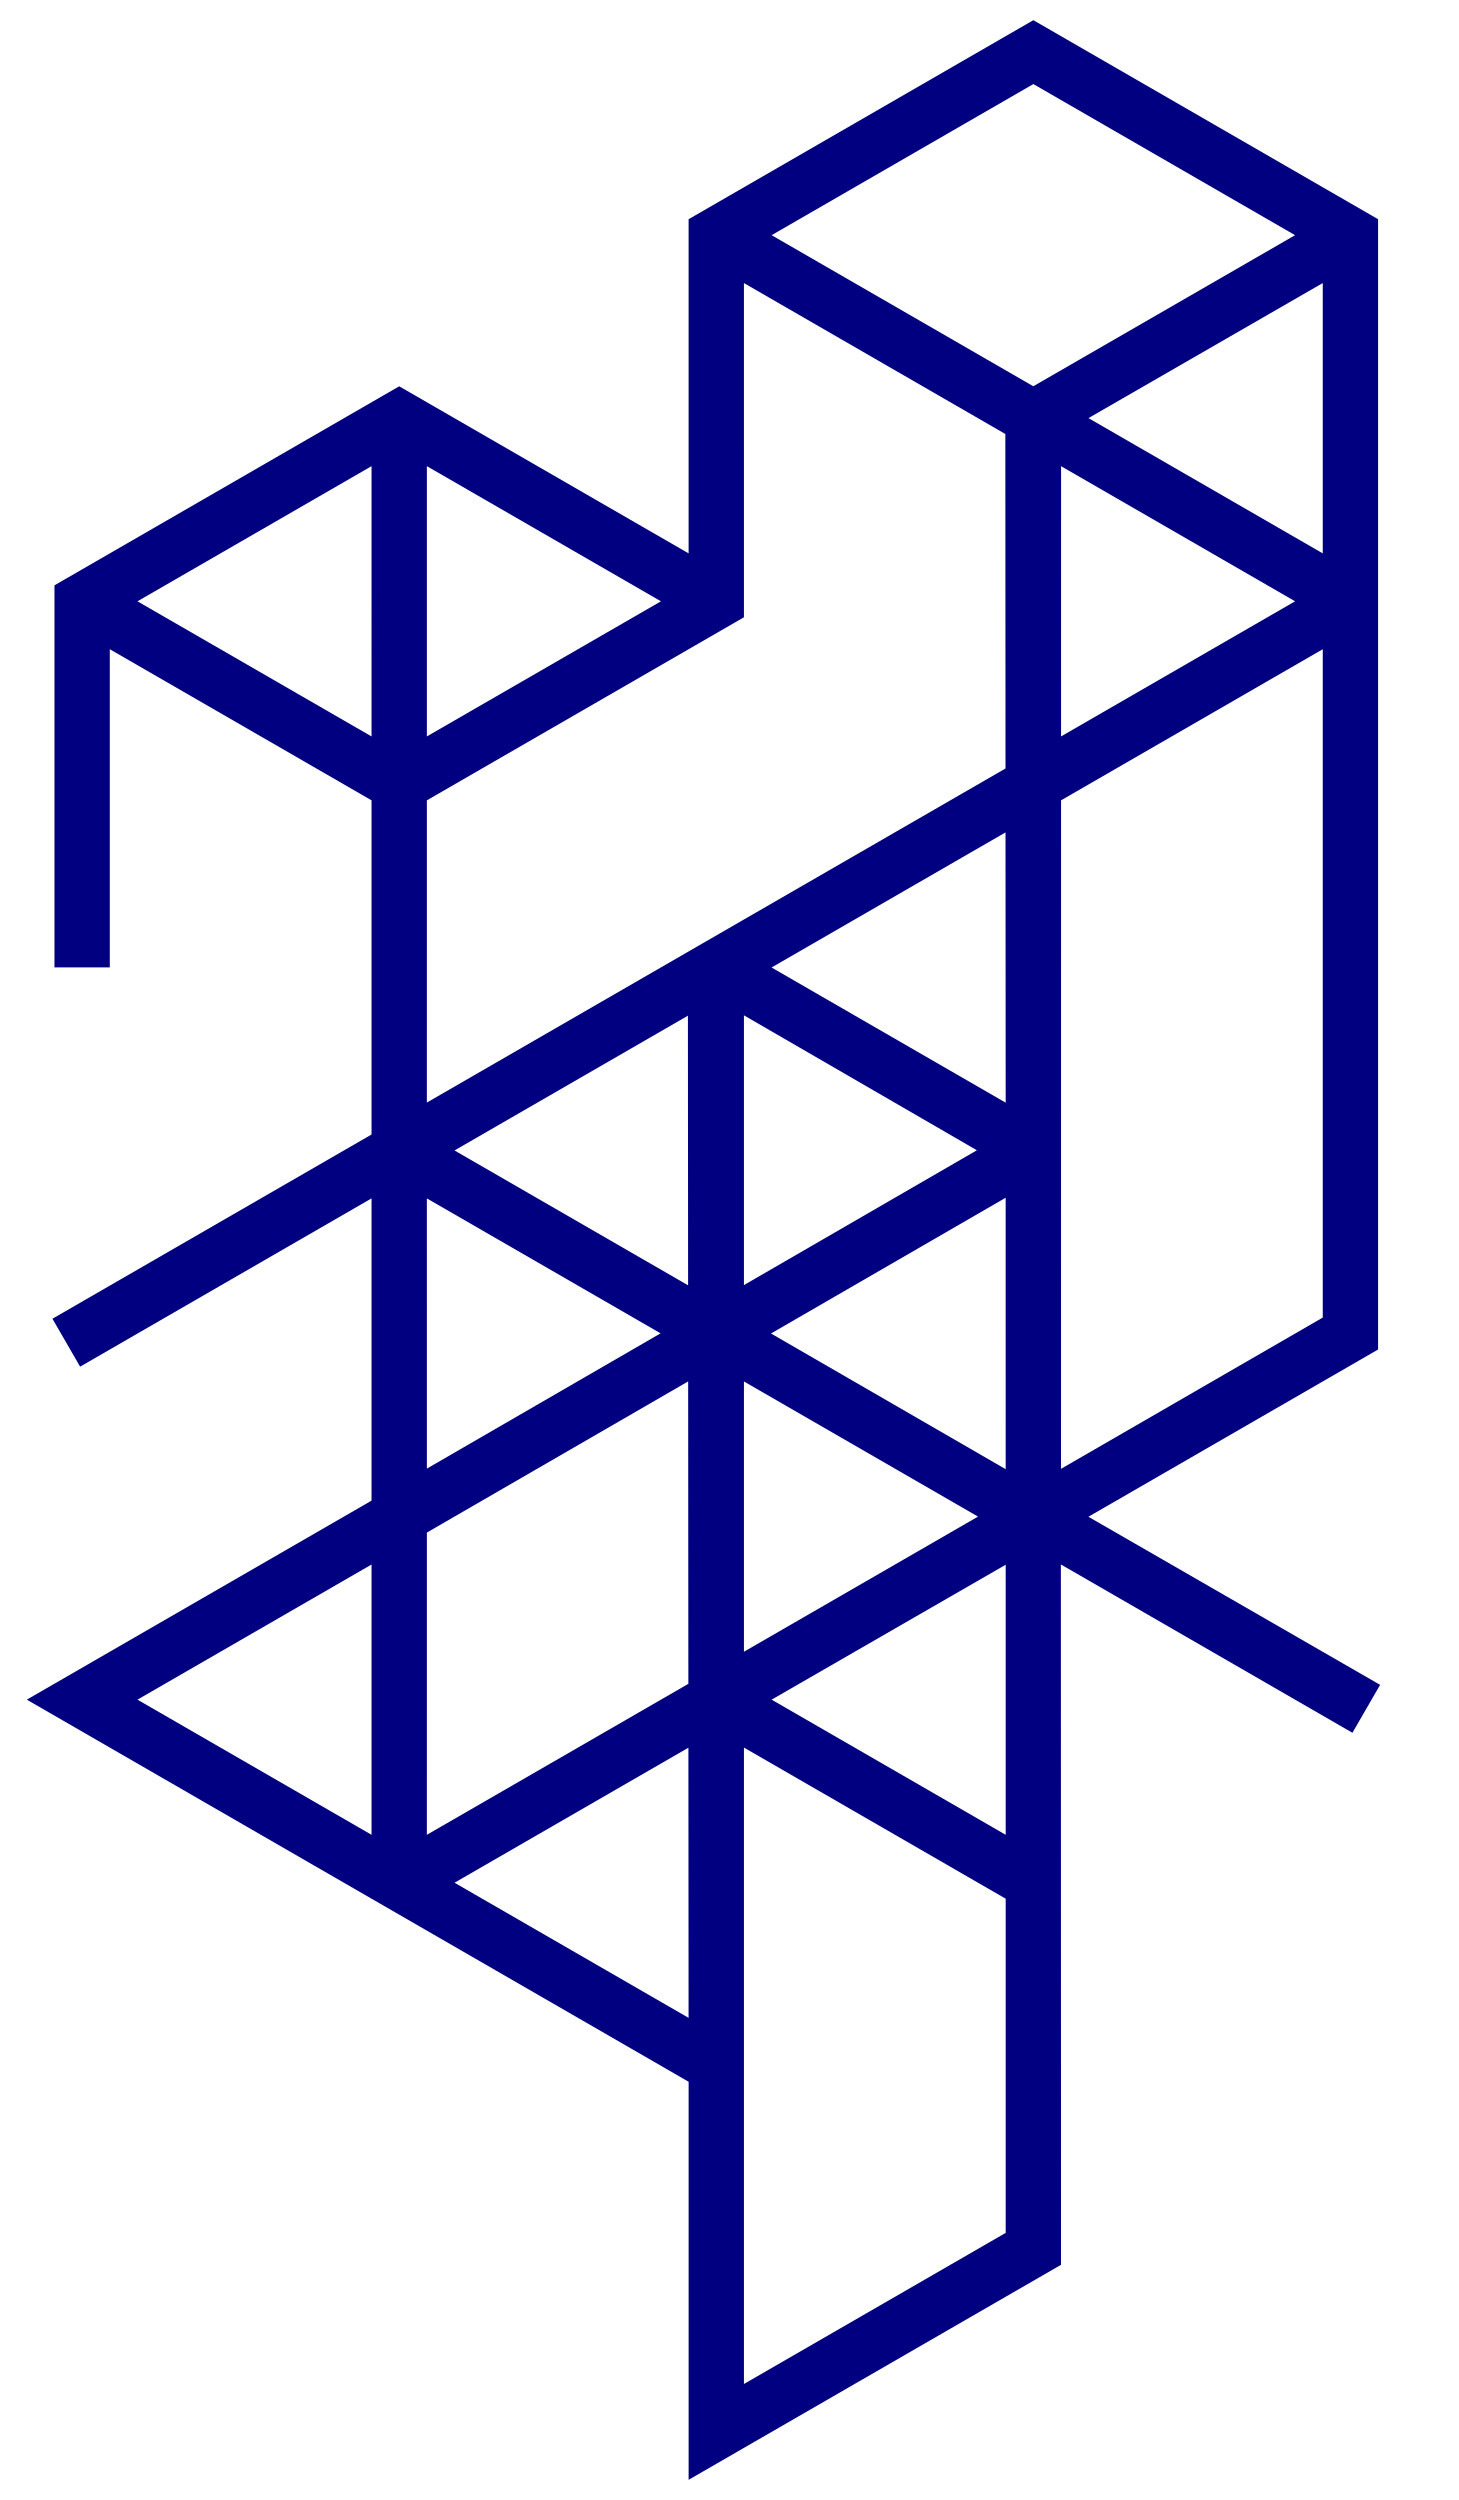
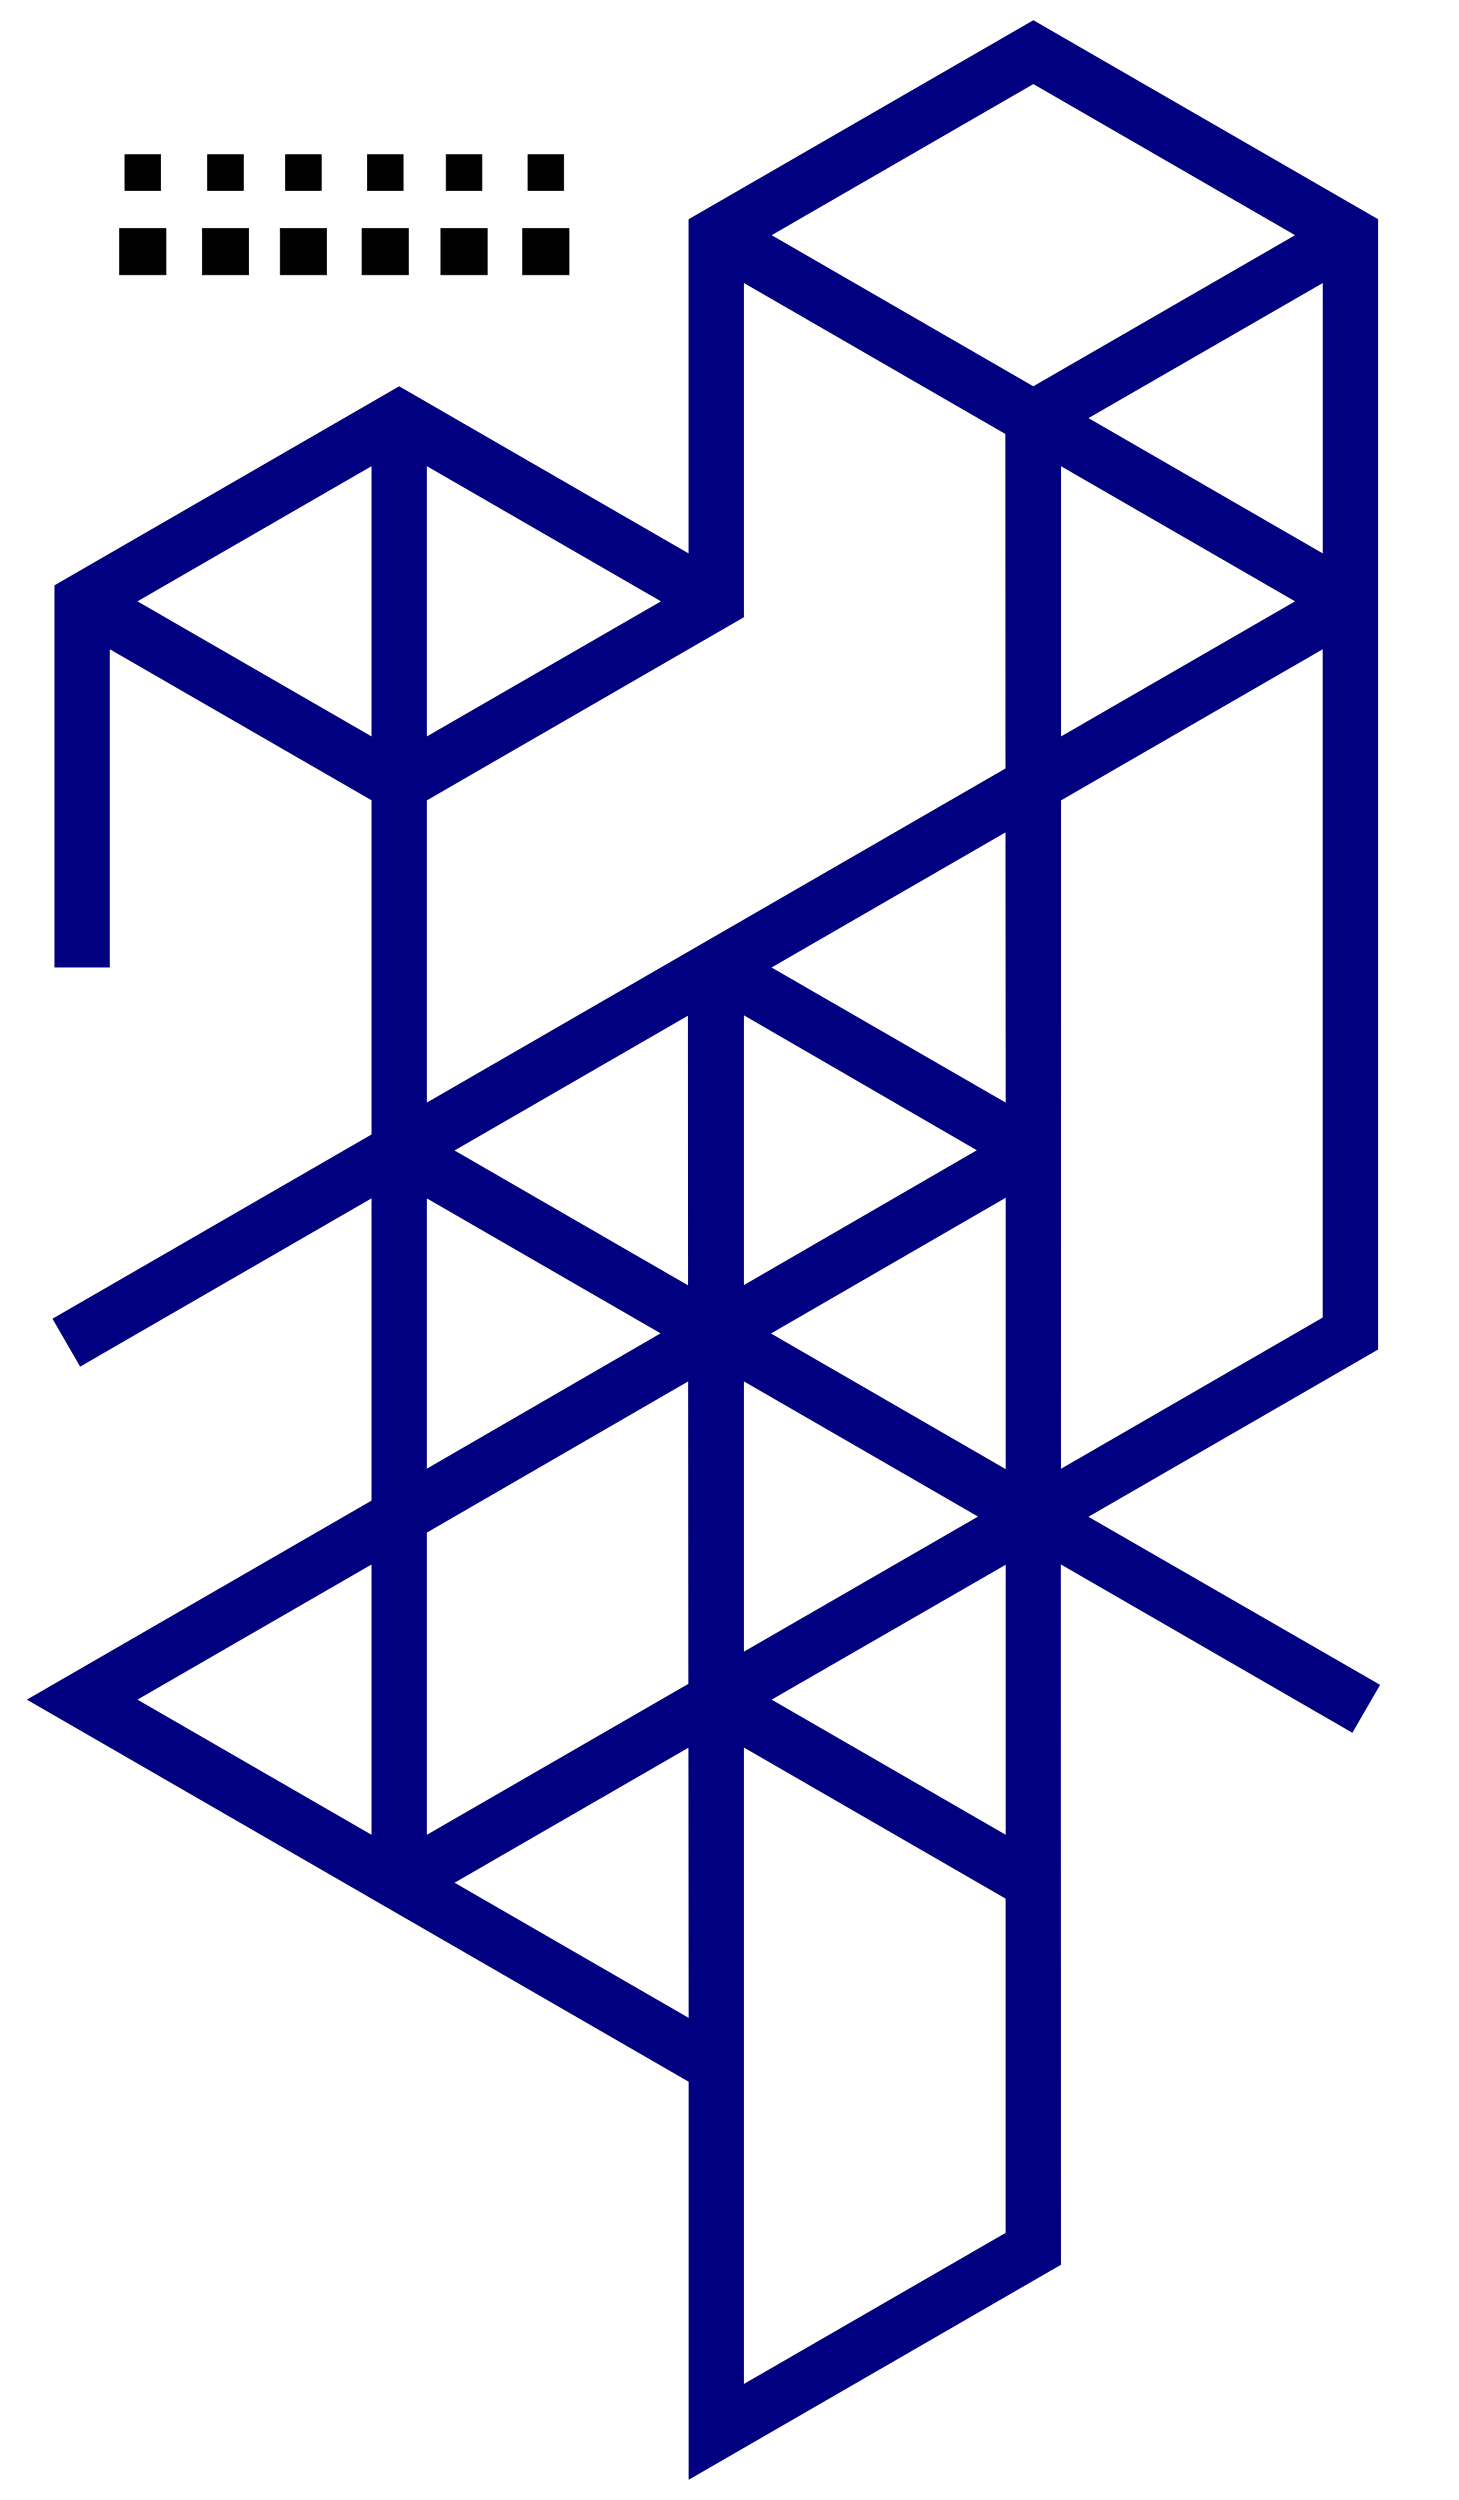
- <svg xmlns="http://www.w3.org/2000/svg" version="1.1" id="Layer_1" x="0px" y="0px" viewBox="0 0 1984.25 3401.57" style="enable-background:new 0 0 1984.25 3401.57;" xml:space="preserve">
+ <svg xmlns="http://www.w3.org/2000/svg" version="1.1" id="Layer_1" x="0px" y="0px" viewBox="0 0 1984.2 3401.6" style="enable-background:new 0 0 1984.2 3401.6;" xml:space="preserve">
  <style type="text/css">
	.st0{fill:#000080;}
+ 	.st1{stroke:#000000;stroke-miterlimit:10;}
</style>
-   <path class="st0" d="M1368.36,1999.02l-0.03-369.35l-319.31,184.72L1368.36,1999.02 M505.53,634.26L187.04,818.15l0,0l318.48,183.87  L505.53,634.26L505.53,634.26z M580.81,1002L899.3,818.15L580.8,634.26h0.01V1002z M505.52,2128.73L187.04,2312.6l318.48,183.89  L505.52,2128.73 M1799.78,752.95V385.14l-318.8,183.75L1799.78,752.95z M1405.93,525.56l356.19-205.57L1406,114.38l-356.11,205.61  l0.01,0.02L1405.93,525.56L1405.93,525.56 M1368.13,1132.59l-318.33,183.81l318.56,183.95L1368.13,1132.59z M1443.71,1001.98  l318.41-183.84l-318.38-183.83L1443.71,1001.98z M580.78,1500.19l787.35-454.58l-0.23-455.09l-355.69-205.37l0,0l0.01,454.73  l-431.42,249.08L580.78,1500.19z M898.81,1814.18l-318.03-183.62l0.03,367.67 M936.24,1748.86L936.24,1748.86L936,1381.96  l-317.59,183.39L936.24,1748.86z M936.6,2291.06l-0.27-411.47l-355.52,205.67l-0.03,411.24l0,0L936.6,2291.06z M936.66,2377.97  l-318.21,183.72l0,0l318.45,183.86l0,0L936.66,2377.97z M1012.23,2377.8v411.24v454.68l356.14-205.61v-454.68  C1368.37,2583.43,1012.23,2377.8,1012.23,2377.8z M1330.7,2063.53l-318.47-183.87l0,0v367.74L1330.7,2063.53 M505.52,1543.64v-454.7  h-0.02l-356.1-205.59l-0.01,0v432.95H74.11V796.41l469.05-270.8l393.78,227.34V298.26L1406,27.46l469.05,270.8v1537.92  l-394.15,227.57l396.91,228.71l-37.65,65.21l-396.72-229.05l0.2,952.94l-506.69,292.55V2832.5L36.47,2312.6l469.05-270.79v-411.26  L109,1859.52l-37.64-65.21L505.52,1543.64 M1443.64,1998.53l356.14-205.8V883.35l-356.07,205.6L1443.64,1998.53L1443.64,1998.53z   M1368.79,2128.76l-318.91,183.84c0,0,318.49,183.88,318.49,183.88v-367.72H1368.79z M1012.23,1748.53L1012.23,1748.53l317.04-183.5  l0.09,0.16l-317.14-183.7V1748.53z M580.81,1998.23l318-184.05" />
+   <path class="st0" d="M1368.4,1999l0-369.3L1049,1814.4L1368.4,1999 M505.5,634.3L187,818.2l0,0L505.5,1002L505.5,634.3L505.5,634.3z   M580.8,1002l318.5-183.8L580.8,634.3h0V1002z M505.5,2128.7L187,2312.6l318.5,183.9L505.5,2128.7 M1799.8,753V385.1L1481,568.9  L1799.8,753z M1405.9,525.6L1762.1,320L1406,114.4L1049.9,320l0,0L1405.9,525.6L1405.9,525.6 M1368.1,1132.6l-318.3,183.8  l318.6,183.9L1368.1,1132.6z M1443.7,1002l318.4-183.8l-318.4-183.8L1443.7,1002z M580.8,1500.2l787.3-454.6l-0.2-455.1  l-355.7-205.4l0,0l0,454.7L580.8,1089L580.8,1500.2z M898.8,1814.2l-318-183.6l0,367.7 M936.2,1748.9L936.2,1748.9L936,1382  l-317.6,183.4L936.2,1748.9z M936.6,2291.1l-0.3-411.5l-355.5,205.7l0,411.2l0,0L936.6,2291.1z M936.7,2378l-318.2,183.7l0,0  l318.5,183.9l0,0L936.7,2378z M1012.2,2377.8V2789v454.7l356.1-205.6v-454.7L1012.2,2377.8z M1330.7,2063.5l-318.5-183.9l0,0v367.7  L1330.7,2063.5 M505.5,1543.6v-454.7h0L149.4,883.4h0v433H74.1V796.4l469-270.8L936.9,753V298.3L1406,27.5l469.1,270.8v1537.9  l-394.2,227.6l396.9,228.7l-37.7,65.2l-396.7-229.1l0.2,952.9L937,3374.1v-541.6L36.5,2312.6l469-270.8v-411.3l-396.5,229  l-37.6-65.2L505.5,1543.6 M1443.6,1998.5l356.1-205.8V883.4L1443.7,1089L1443.6,1998.5L1443.6,1998.5z M1368.8,2128.8l-318.9,183.8  l318.5,183.9v-367.7H1368.8z M1012.2,1748.5L1012.2,1748.5l317-183.5l0.1,0.2l-317.1-183.7L1012.2,1748.5L1012.2,1748.5z   M580.8,1998.2l318-184.1" />
+   <rect x="170" y="210.5" class="st1" width="48.6" height="48.6" />
+   <rect x="282.5" y="210.5" class="st1" width="48.6" height="48.6" />
+   <rect x="388.5" y="210.5" class="st1" width="48.6" height="48.6" />
+   <rect x="499.9" y="210.5" class="st1" width="48.6" height="48.6" />
+   <rect x="607.1" y="210.5" class="st1" width="48.6" height="48.6" />
+   <rect x="718.4" y="210.5" class="st1" width="48.6" height="48.6" />
+   <rect x="162.8" y="310.9" class="st1" width="63" height="63" />
+   <rect x="275.3" y="310.9" class="st1" width="63" height="63" />
+   <rect x="381.3" y="310.9" class="st1" width="63" height="63" />
+   <rect x="492.6" y="310.9" class="st1" width="63" height="63" />
+   <rect x="599.9" y="310.9" class="st1" width="63" height="63" />
+   <rect x="711.2" y="310.9" class="st1" width="63" height="63" />
</svg>
